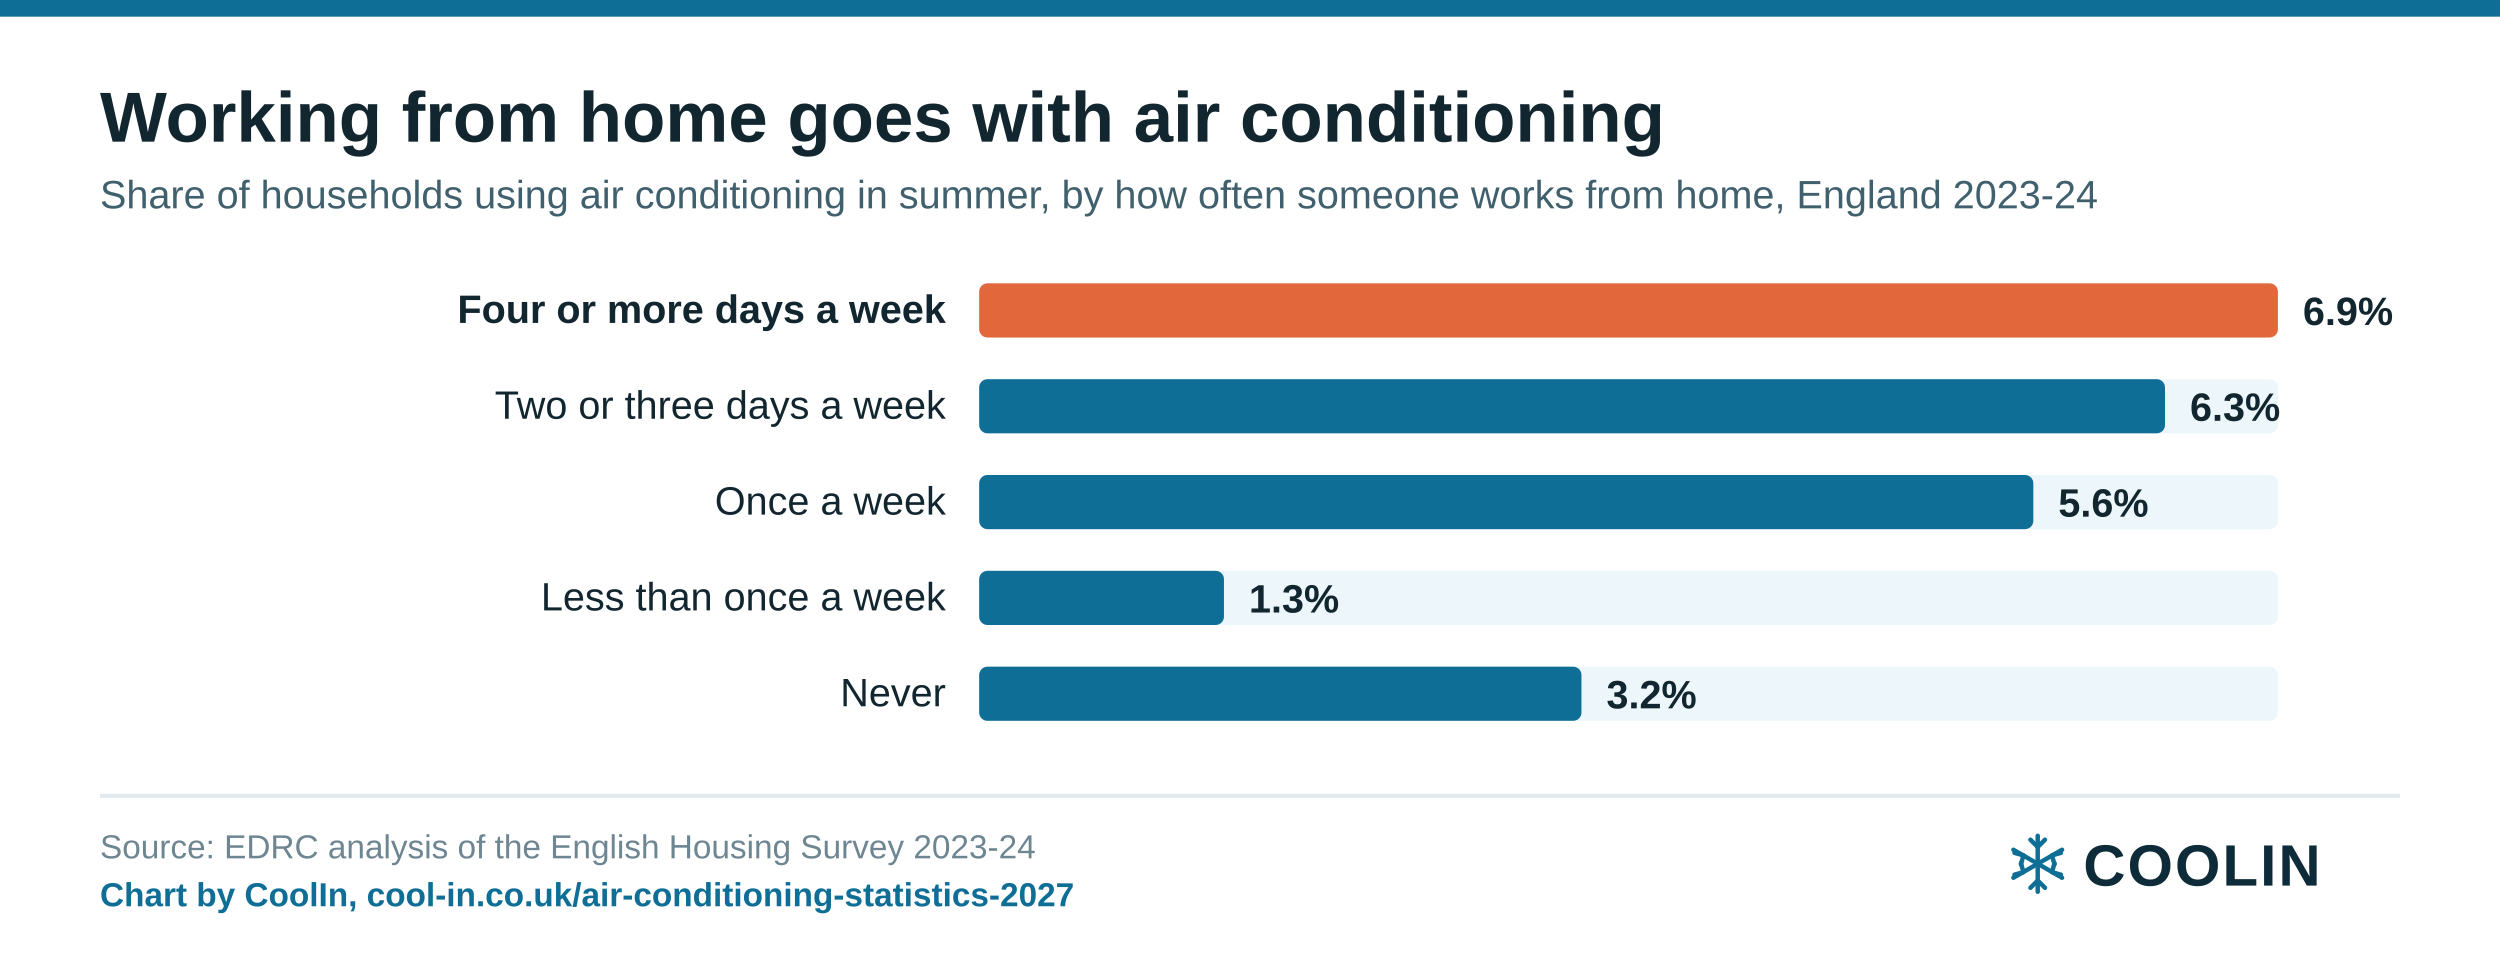
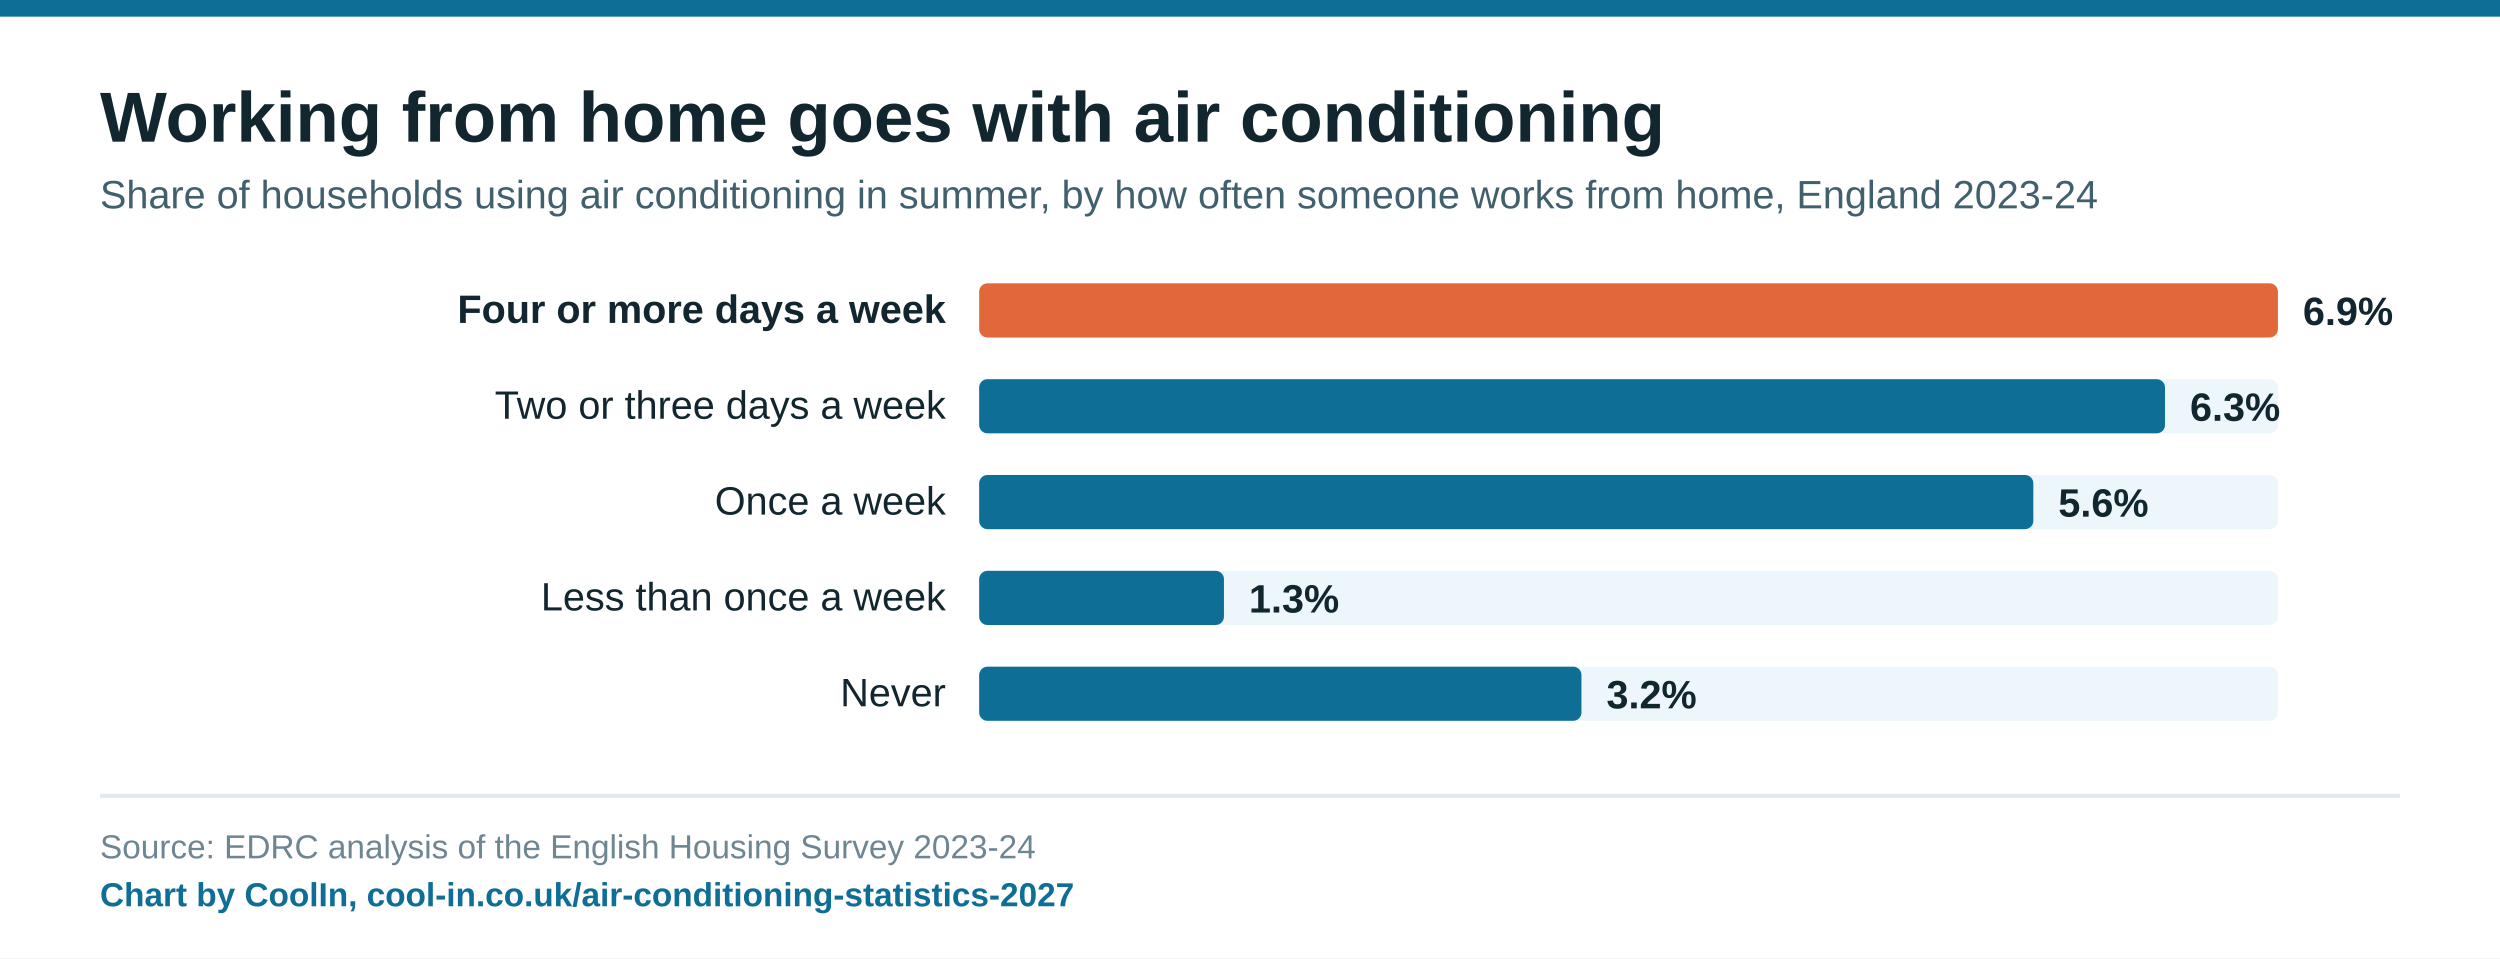
- <svg xmlns="http://www.w3.org/2000/svg" viewBox="0 0 1200 467" width="1200" height="467" font-family="Arial, Helvetica, sans-serif">
-   <rect width="1200" height="467" fill="#FFFFFF" />
+ <svg xmlns="http://www.w3.org/2000/svg" viewBox="0 0 1200 460" width="1200" height="460" font-family="Arial, Helvetica, sans-serif">
+   <rect width="1200" height="460" fill="#FFFFFF" />
  <rect width="1200" height="8" fill="#0E6E96" />
  <text x="48" y="68" font-size="34" font-weight="700" fill="#12262F">Working from home goes with air conditioning</text>
  <text x="48" y="100" font-size="19" fill="#41606E">Share of households using air conditioning in summer, by how often someone works from home, England 2023-24</text>
  <g transform="translate(0,130)">
    <defs>
      <pattern id="hatch" width="10" height="10" patternUnits="userSpaceOnUse" patternTransform="rotate(45)">
        <rect width="10" height="10" fill="#FBE7DC" />
        <line x1="0" y1="0" x2="0" y2="10" stroke="#E2673B" stroke-width="4" />
      </pattern>
    </defs>
    <text x="454" y="25" font-size="19" font-weight="700" fill="#12262F" text-anchor="end">Four or more days a week</text>
    <rect x="470" y="6" width="623.4" height="26" rx="4" fill="#D7EDF7" opacity=".45" />
    <rect x="470" y="6" width="623.4" height="26" rx="4" fill="#E2673B" />
    <text x="1105.4" y="26" font-size="19" font-weight="700" fill="#12262F">6.9%</text>
    <text x="454" y="71" font-size="19" font-weight="400" fill="#12262F" text-anchor="end">Two or three days a week</text>
    <rect x="470" y="52" width="623.4" height="26" rx="4" fill="#D7EDF7" opacity=".45" />
    <rect x="470" y="52" width="569.2" height="26" rx="4" fill="#0E6E96" />
    <text x="1051.2" y="72" font-size="19" font-weight="700" fill="#12262F">6.3%</text>
    <text x="454" y="117" font-size="19" font-weight="400" fill="#12262F" text-anchor="end">Once a week</text>
    <rect x="470" y="98" width="623.4" height="26" rx="4" fill="#D7EDF7" opacity=".45" />
    <rect x="470" y="98" width="506.0" height="26" rx="4" fill="#0E6E96" />
    <text x="988.0" y="118" font-size="19" font-weight="700" fill="#12262F">5.6%</text>
    <text x="454" y="163" font-size="19" font-weight="400" fill="#12262F" text-anchor="end">Less than once a week</text>
    <rect x="470" y="144" width="623.4" height="26" rx="4" fill="#D7EDF7" opacity=".45" />
    <rect x="470" y="144" width="117.5" height="26" rx="4" fill="#0E6E96" />
    <text x="599.5" y="164" font-size="19" font-weight="700" fill="#12262F">1.3%</text>
    <text x="454" y="209" font-size="19" font-weight="400" fill="#12262F" text-anchor="end">Never</text>
    <rect x="470" y="190" width="623.4" height="26" rx="4" fill="#D7EDF7" opacity=".45" />
    <rect x="470" y="190" width="289.1" height="26" rx="4" fill="#0E6E96" />
    <text x="771.1" y="210" font-size="19" font-weight="700" fill="#12262F">3.2%</text>
  </g>
  <line x1="48" y1="382" x2="1152" y2="382" stroke="#E1EAEF" stroke-width="2" />
  <text x="48" y="412" font-size="16" fill="#6E8592">Source: EDRC analysis of the English Housing Survey 2023-24</text>
  <text x="48" y="435" font-size="16" font-weight="700" fill="#0E6E96">Chart by CoolIn, cool-in.co.uk/air-conditioning-statistics-2027</text>
-   <g transform="translate(962,398.5) scale(1.342)" fill="none" stroke="#0E6E96" stroke-width="1.6" stroke-linecap="round">
-     <path d="M12 2v20" />
-     <path d="M3.3 7 20.7 17" />
-     <path d="M20.7 7 3.3 17" />
-     <path d="M12 6 9.4 3.4M12 6l2.6-2.6M12 18l-2.6 2.6M12 18l2.6 2.6" />
-     <path d="m17.1 9 3.2-.9M17.1 9l.9 3.2M6.9 15l-3.2.9M6.9 15 6 11.8" />
-     <path d="m17.1 15 3.2.9M17.1 15l.9-3.2M6.9 9l-3.2-.9M6.9 9 6 12.2" />
-   </g>
-   <text x="1000" y="425.1" font-size="28" font-weight="900" letter-spacing="1" fill="#0D2B38">COOLIN</text>
</svg>
